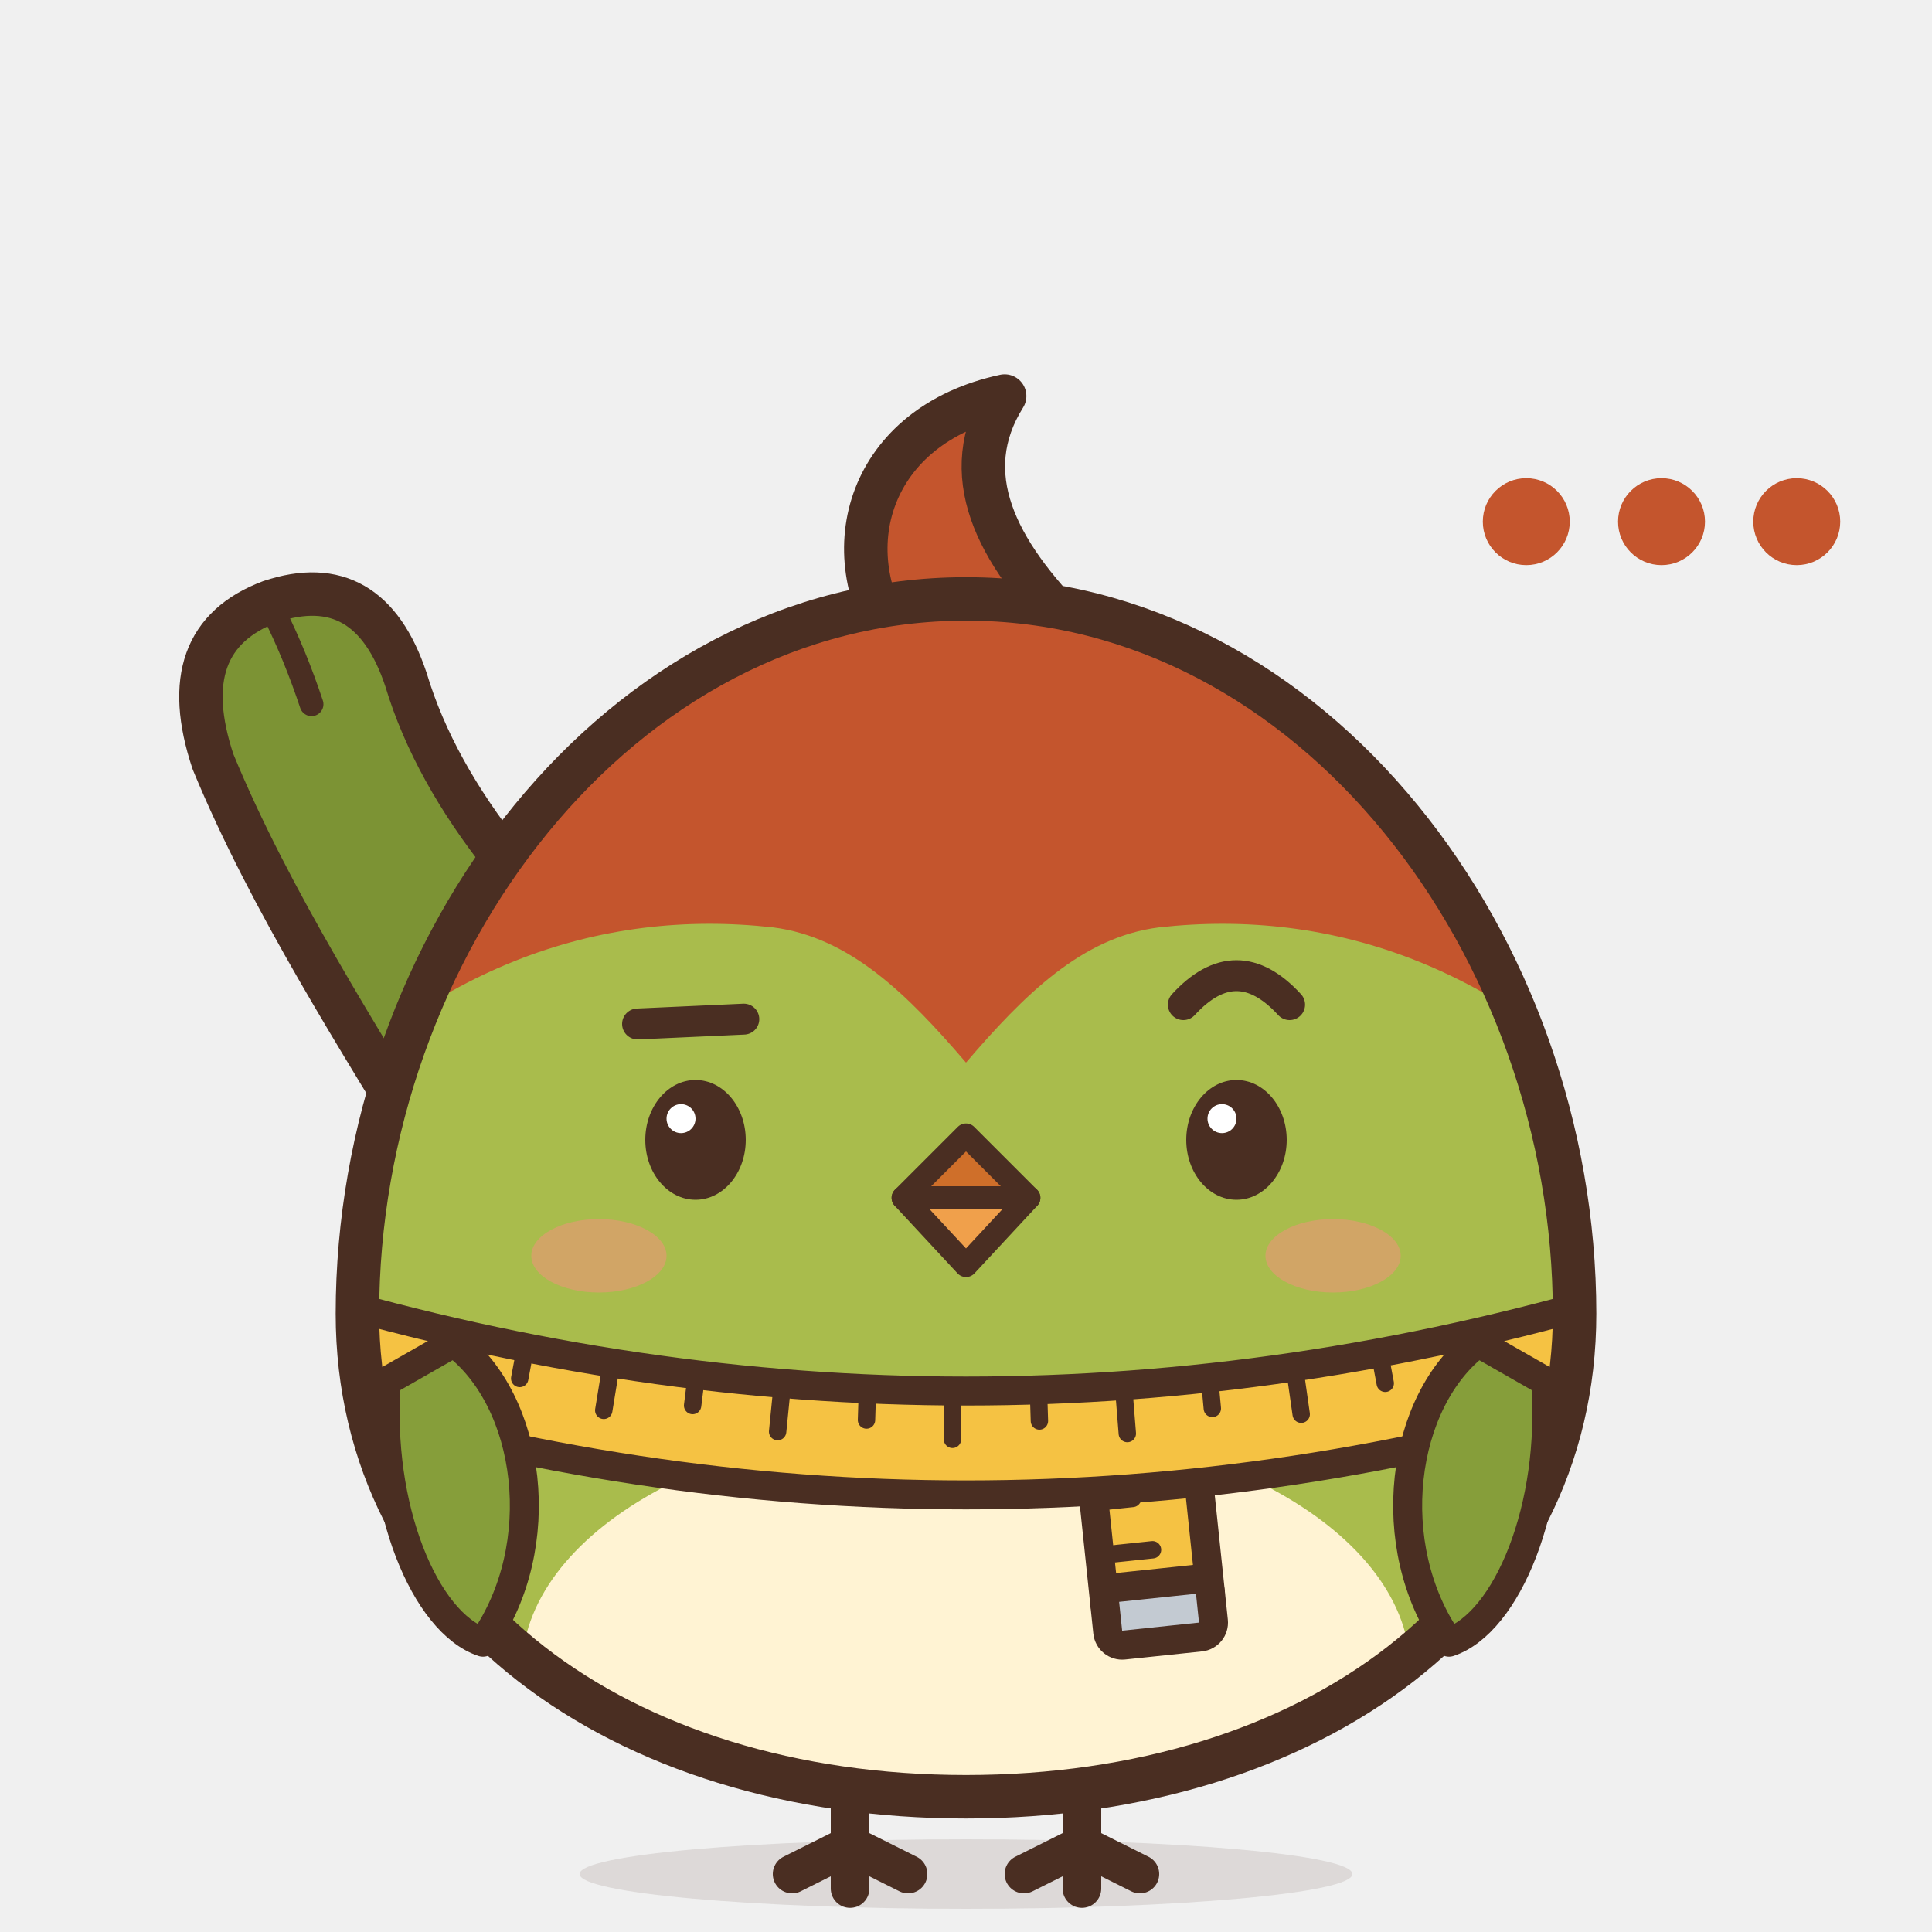
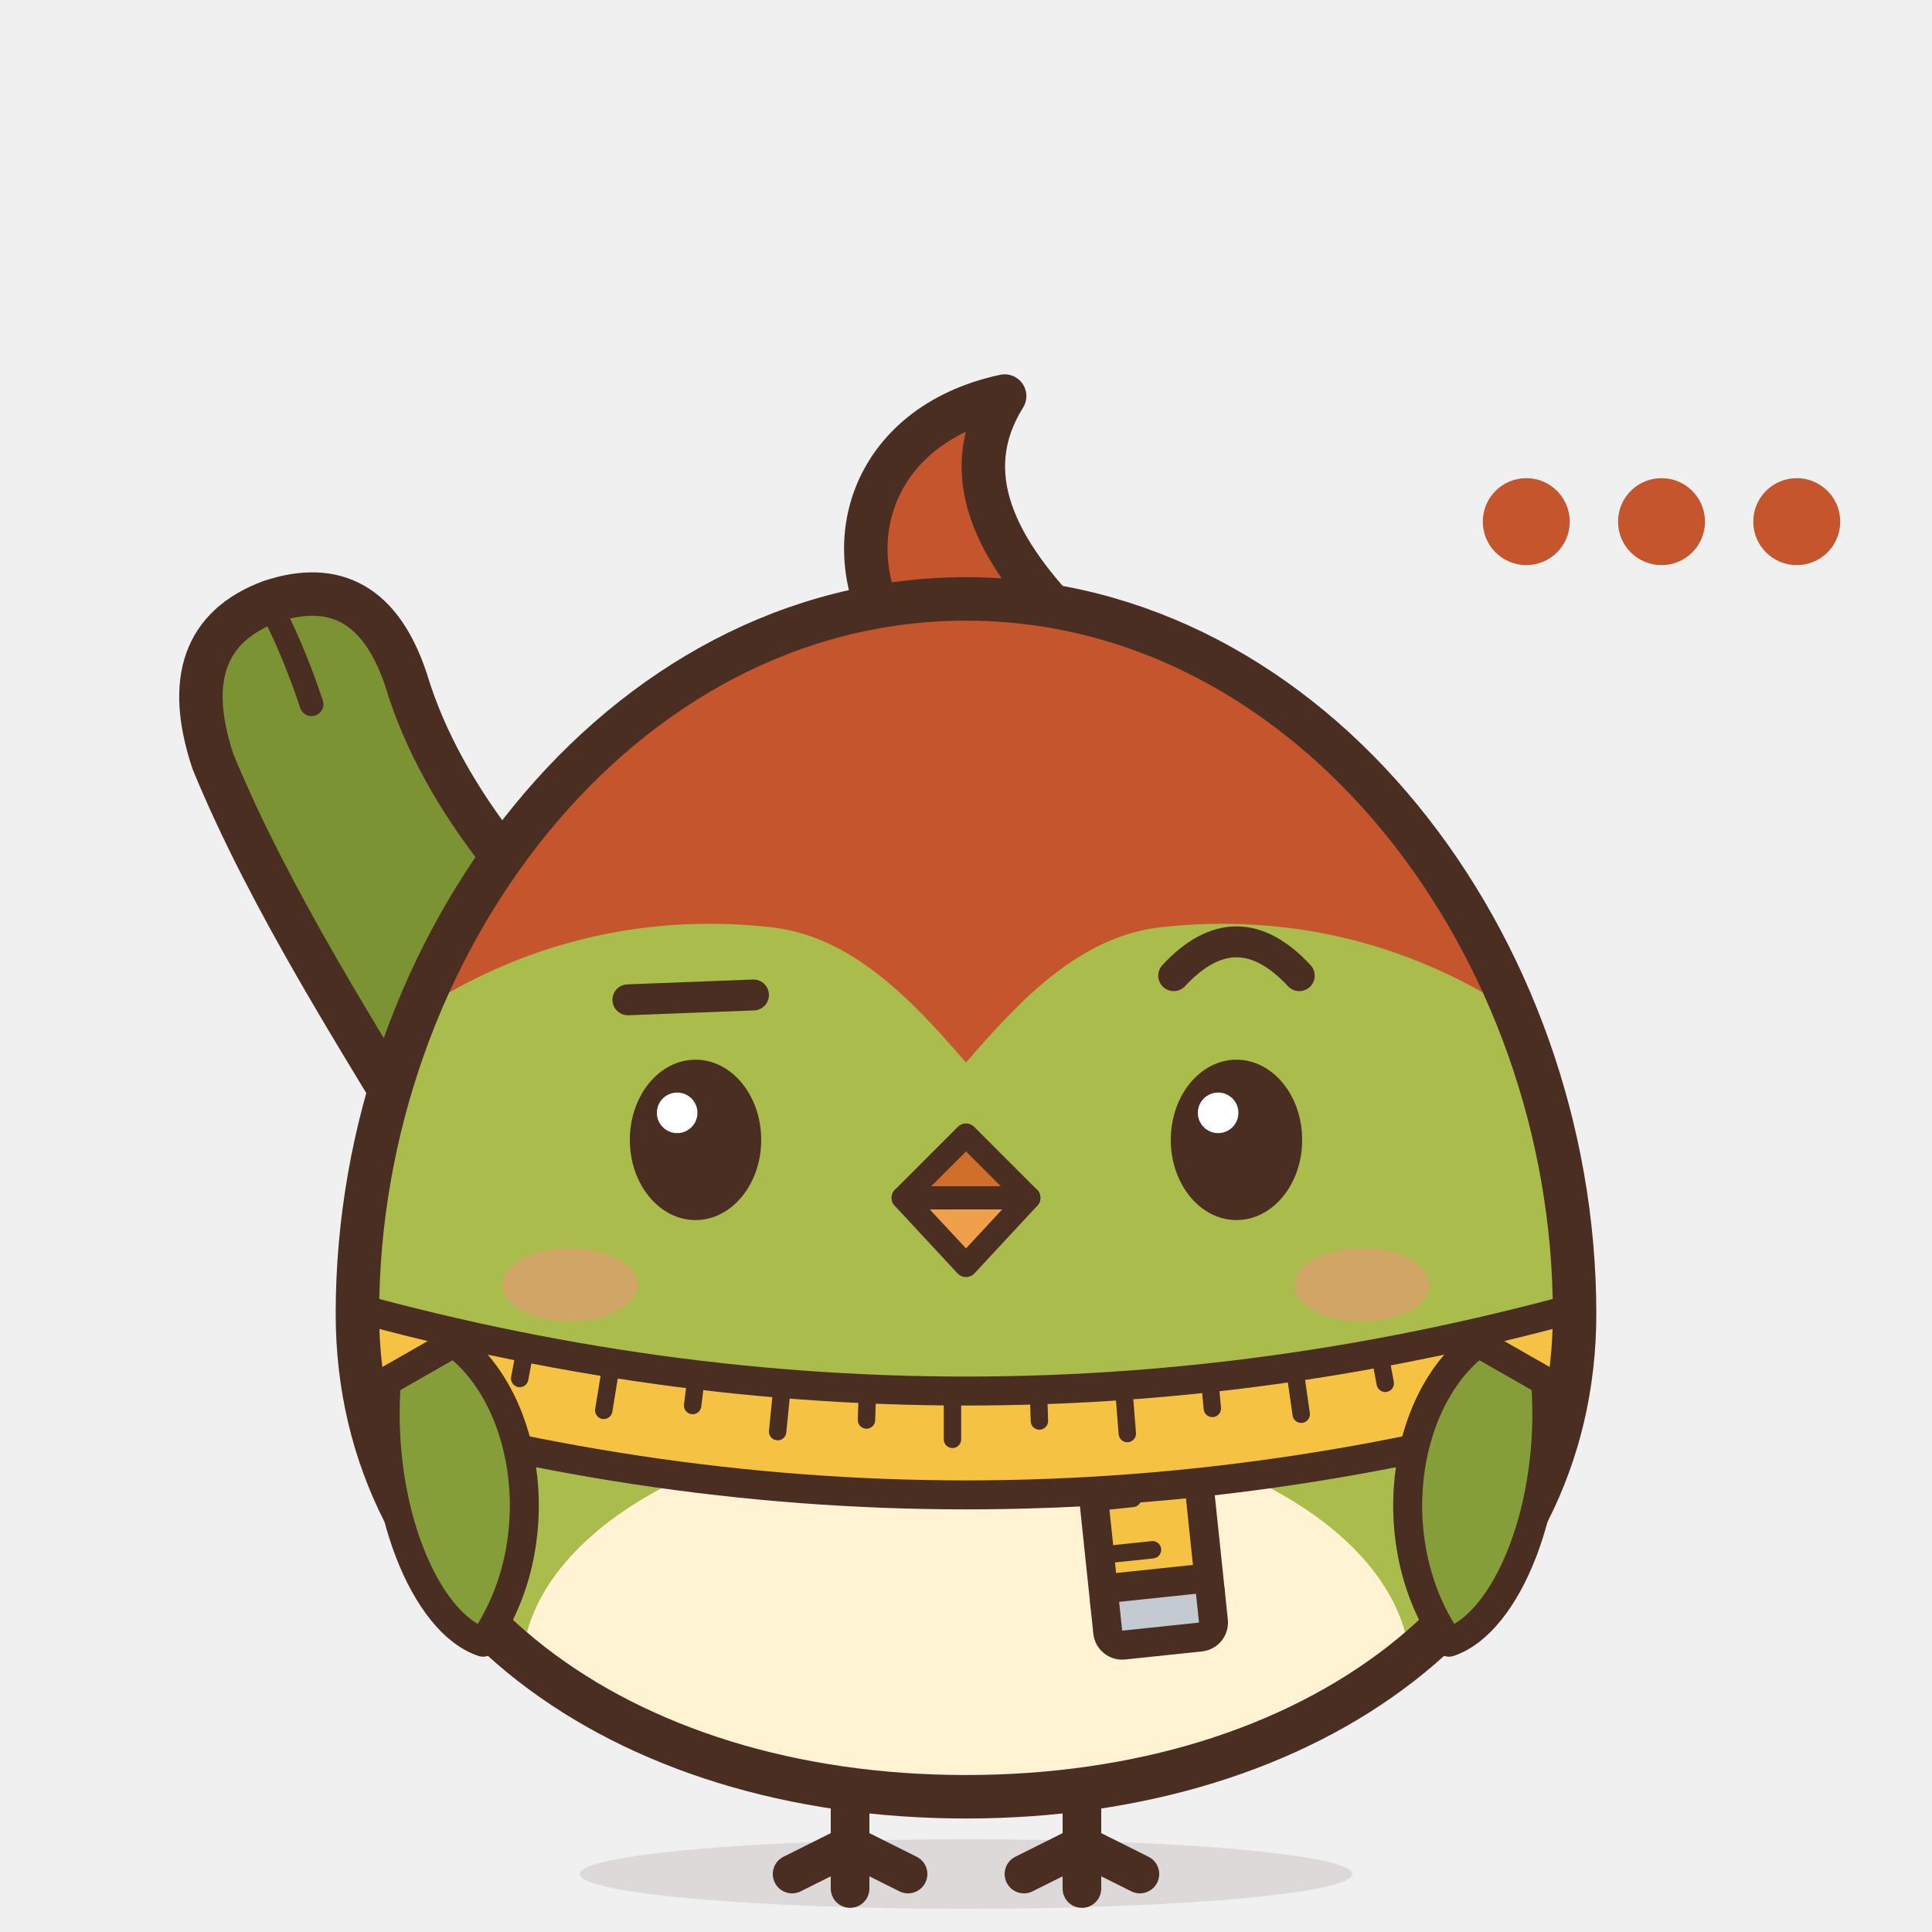
<svg xmlns="http://www.w3.org/2000/svg" viewBox="0 0 200 200" width="200" height="200" role="img" aria-labelledby="t d">
  <style>.tail{transform-box:fill-box;transform-origin:90% 92%}.wing{transform-box:fill-box;transform-origin:50% 5%}.eye{transform-box:fill-box;transform-origin:50% 50%}.bird{transform-box:fill-box;transform-origin:50% 100%;animation:tilt 3.2s ease-in-out infinite}.pupils{animation:look 3.2s ease-in-out infinite}.tail{animation:bob 3.2s ease-in-out infinite}.dot{animation:dot 1.2s ease-in-out infinite}.dot:nth-child(2){animation-delay:.2s}.dot:nth-child(3){animation-delay:.4s}@keyframes tilt{0%,100%{transform:rotate(0)}18%,38%{transform:rotate(-6deg)}60%,80%{transform:rotate(6deg)}}@keyframes look{0%,100%{transform:translateX(0)}18%,38%{transform:translateX(-3.5px)}60%,80%{transform:translateX(3.5px)}}@keyframes bob{0%,100%{transform:rotate(0)}50%{transform:rotate(-4deg)}}@keyframes dot{0%,100%{opacity:.25;transform:translateY(0)}40%{opacity:1;transform:translateY(-4px)}}@media (prefers-reduced-motion: reduce){*{animation:none!important}}</style>
  <defs>
    <clipPath id="fitz">
      <path d="M100 62 C 136 62, 163 98, 163 136 C 163 166, 136 186, 100 186 C 64 186, 37 166, 37 136 C 37 98, 64 62, 100 62 Z" />
    </clipPath>
  </defs>
  <ellipse class="shadow" cx="100" cy="194" rx="40" ry="3.6" fill="#4A2E22" opacity=".12" />
  <g class="bird">
    <g class="feet">
      <path d="M88 183 L88 191 M82 194 L88 191 L94 194 M88 191 L88 195.5" stroke="#4A2E22" stroke-width="4" stroke-linecap="round" stroke-linejoin="round" fill="none" />
      <path d="M112 183 L112 191 M106 194 L112 191 L118 194 M112 191 L112 195.5" stroke="#4A2E22" stroke-width="4" stroke-linecap="round" stroke-linejoin="round" fill="none" />
    </g>
    <g class="tail">
      <g transform="translate(9.3 16.8) scale(.85)">
        <path d="M70 104 L42 122 C 33 107, 22 90, 15 73 Q 10 58 22 53.5 Q 34 49.5 38.5 63 C 43 78, 55 92, 70 104 Z" fill="#7C9334" stroke="#4A2E22" stroke-width="5.29" stroke-linejoin="round" />
        <path d="M22.5 55 Q 25 60 27 66" fill="none" stroke="#4A2E22" stroke-width="2.9" stroke-linecap="round" />
      </g>
    </g>
    <g class="tuft">
      <path d="M93 67 C 86 57, 90 44, 104 41 C 99 49, 103 57, 111 65 Z" fill="#C4552D" stroke="#4A2E22" stroke-width="4.5" stroke-linejoin="round" />
    </g>
    <g class="body">
      <path d="M100 62 C 136 62, 163 98, 163 136 C 163 166, 136 186, 100 186 C 64 186, 37 166, 37 136 C 37 98, 64 62, 100 62 Z" fill="#A9BC4C" />
      <g clip-path="url(#fitz)">
        <path d="M28 118 C 44 100, 62 94, 80 96 C 88 97, 94 103, 100 110 C 106 103, 112 97, 120 96 C 138 94, 156 100, 172 118 L172 40 L28 40 Z" fill="#C4552D" />
        <ellipse cx="100" cy="173" rx="46" ry="26" fill="#FFF3D3" />
      </g>
      <g transform="translate(118 148) rotate(-6)">
        <rect x="-5.5" y="0" width="11" height="19" rx="1.5" fill="#F5C243" stroke="#4A2E22" stroke-width="3" />
        <path d="M-5.5 7 L-1.5 7 M-5.5 12.5 L0 12.5" stroke="#4A2E22" stroke-width="1.8" stroke-linecap="round" />
        <rect x="-5.5" y="16" width="11" height="6" rx="1.5" fill="#C3CAD2" stroke="#4A2E22" stroke-width="3" />
      </g>
      <g class="band" clip-path="url(#fitz)">
        <path d="M32 134 Q100 154 168 134 L168 144.5 Q100 165 32 144.5 Z" fill="#F5C243" />
        <path d="M45.6 137.6 L44.5 142.5 M54.4 139.5 L53.8 142.7 M63.3 141.1 L62.5 146 M72.1 142.3 L71.7 145.5 M81 143.2 L80.5 148.2 M89.8 143.8 L89.7 147 M98.6 144 L98.6 149 M107.5 143.9 L107.6 147.1 M116.3 143.4 L116.7 148.4 M125.2 142.6 L125.5 145.8 M134 141.5 L134.7 146.4 M142.8 140 L143.4 143.2 M151.7 138.2 L152.8 143.1" stroke="#4A2E22" stroke-width="1.8" stroke-linecap="round" />
        <path d="M32 134 Q100 154 168 134" fill="none" stroke="#4A2E22" stroke-width="3" />
        <path d="M32 144.5 Q100 165 168 144.5" fill="none" stroke="#4A2E22" stroke-width="3" />
      </g>
      <path d="M100 62 C 136 62, 163 98, 163 136 C 163 166, 136 186, 100 186 C 64 186, 37 166, 37 136 C 37 98, 64 62, 100 62 Z" fill="none" stroke="#4A2E22" stroke-width="4.5" />
      <g class="wing l">
        <path d="M47 139 C 55 145, 57 160, 50 170 C 44 168, 39 156, 40 143 Z" fill="#869E3A" stroke="#4A2E22" stroke-width="3" stroke-linejoin="round" />
      </g>
      <g class="wing r">
        <path d="M153 139 C 145 145, 143 160, 150 170 C 156 168, 161 156, 160 143 Z" fill="#869E3A" stroke="#4A2E22" stroke-width="3" stroke-linejoin="round" />
      </g>
      <g class="blush" fill="#F2917C" opacity=".55">
-         <ellipse cx="62" cy="130" rx="7" ry="3.8" />
-         <ellipse cx="138" cy="130" rx="7" ry="3.8" />
+         <ellipse cx="59" cy="133" rx="7" ry="3.8" />
+         <ellipse cx="141" cy="133" rx="7" ry="3.8" />
      </g>
      <g class="pupils">
        <g class="eye">
-           <ellipse cx="72" cy="118" rx="5.2" ry="6.2" fill="#4A2E22" />
-           <circle cx="70.5" cy="115.8" r="1.5" fill="#FFFFFF" />
+           <ellipse cx="72" cy="118" rx="6.8" ry="8.3" fill="#4A2E22" />
+           <circle cx="70.1" cy="115.2" r="2.1" fill="#FFFFFF" />
        </g>
        <g class="eye">
-           <ellipse cx="128" cy="118" rx="5.2" ry="6.2" fill="#4A2E22" />
-           <circle cx="126.5" cy="115.8" r="1.5" fill="#FFFFFF" />
+           <ellipse cx="128" cy="118" rx="6.8" ry="8.3" fill="#4A2E22" />
+           <circle cx="126.1" cy="115.2" r="2.1" fill="#FFFFFF" />
        </g>
      </g>
      <g class="brows">
-         <path d="M66 106 L77 105.5" stroke="#4A2E22" stroke-width="3.2" stroke-linecap="round" fill="none" />
-         <path d="M122.5 104 Q128 98 133.5 104" stroke="#4A2E22" stroke-width="3.2" stroke-linecap="round" fill="none" />
+         <path d="M65 103.5 L78 103" stroke="#4A2E22" stroke-width="3.2" stroke-linecap="round" fill="none" />
+         <path d="M121.5 101 Q128 94 134.5 101" stroke="#4A2E22" stroke-width="3.2" stroke-linecap="round" fill="none" />
      </g>
      <g class="beak">
        <path d="M93.5 124 L106.5 124 L100 131 Z" fill="#F0A04B" stroke="#4A2E22" stroke-width="2.4" stroke-linejoin="round" />
        <path d="M93.5 124 L100 117.5 L106.5 124 Z" fill="#CF6F2A" stroke="#4A2E22" stroke-width="2.4" stroke-linejoin="round" />
      </g>
    </g>
  </g>
  <g>
    <circle class="dot" cx="158" cy="54" r="4.5" fill="#C4552D" />
    <circle class="dot" cx="172" cy="54" r="4.5" fill="#C4552D" />
    <circle class="dot" cx="186" cy="54" r="4.5" fill="#C4552D" />
  </g>
</svg>
